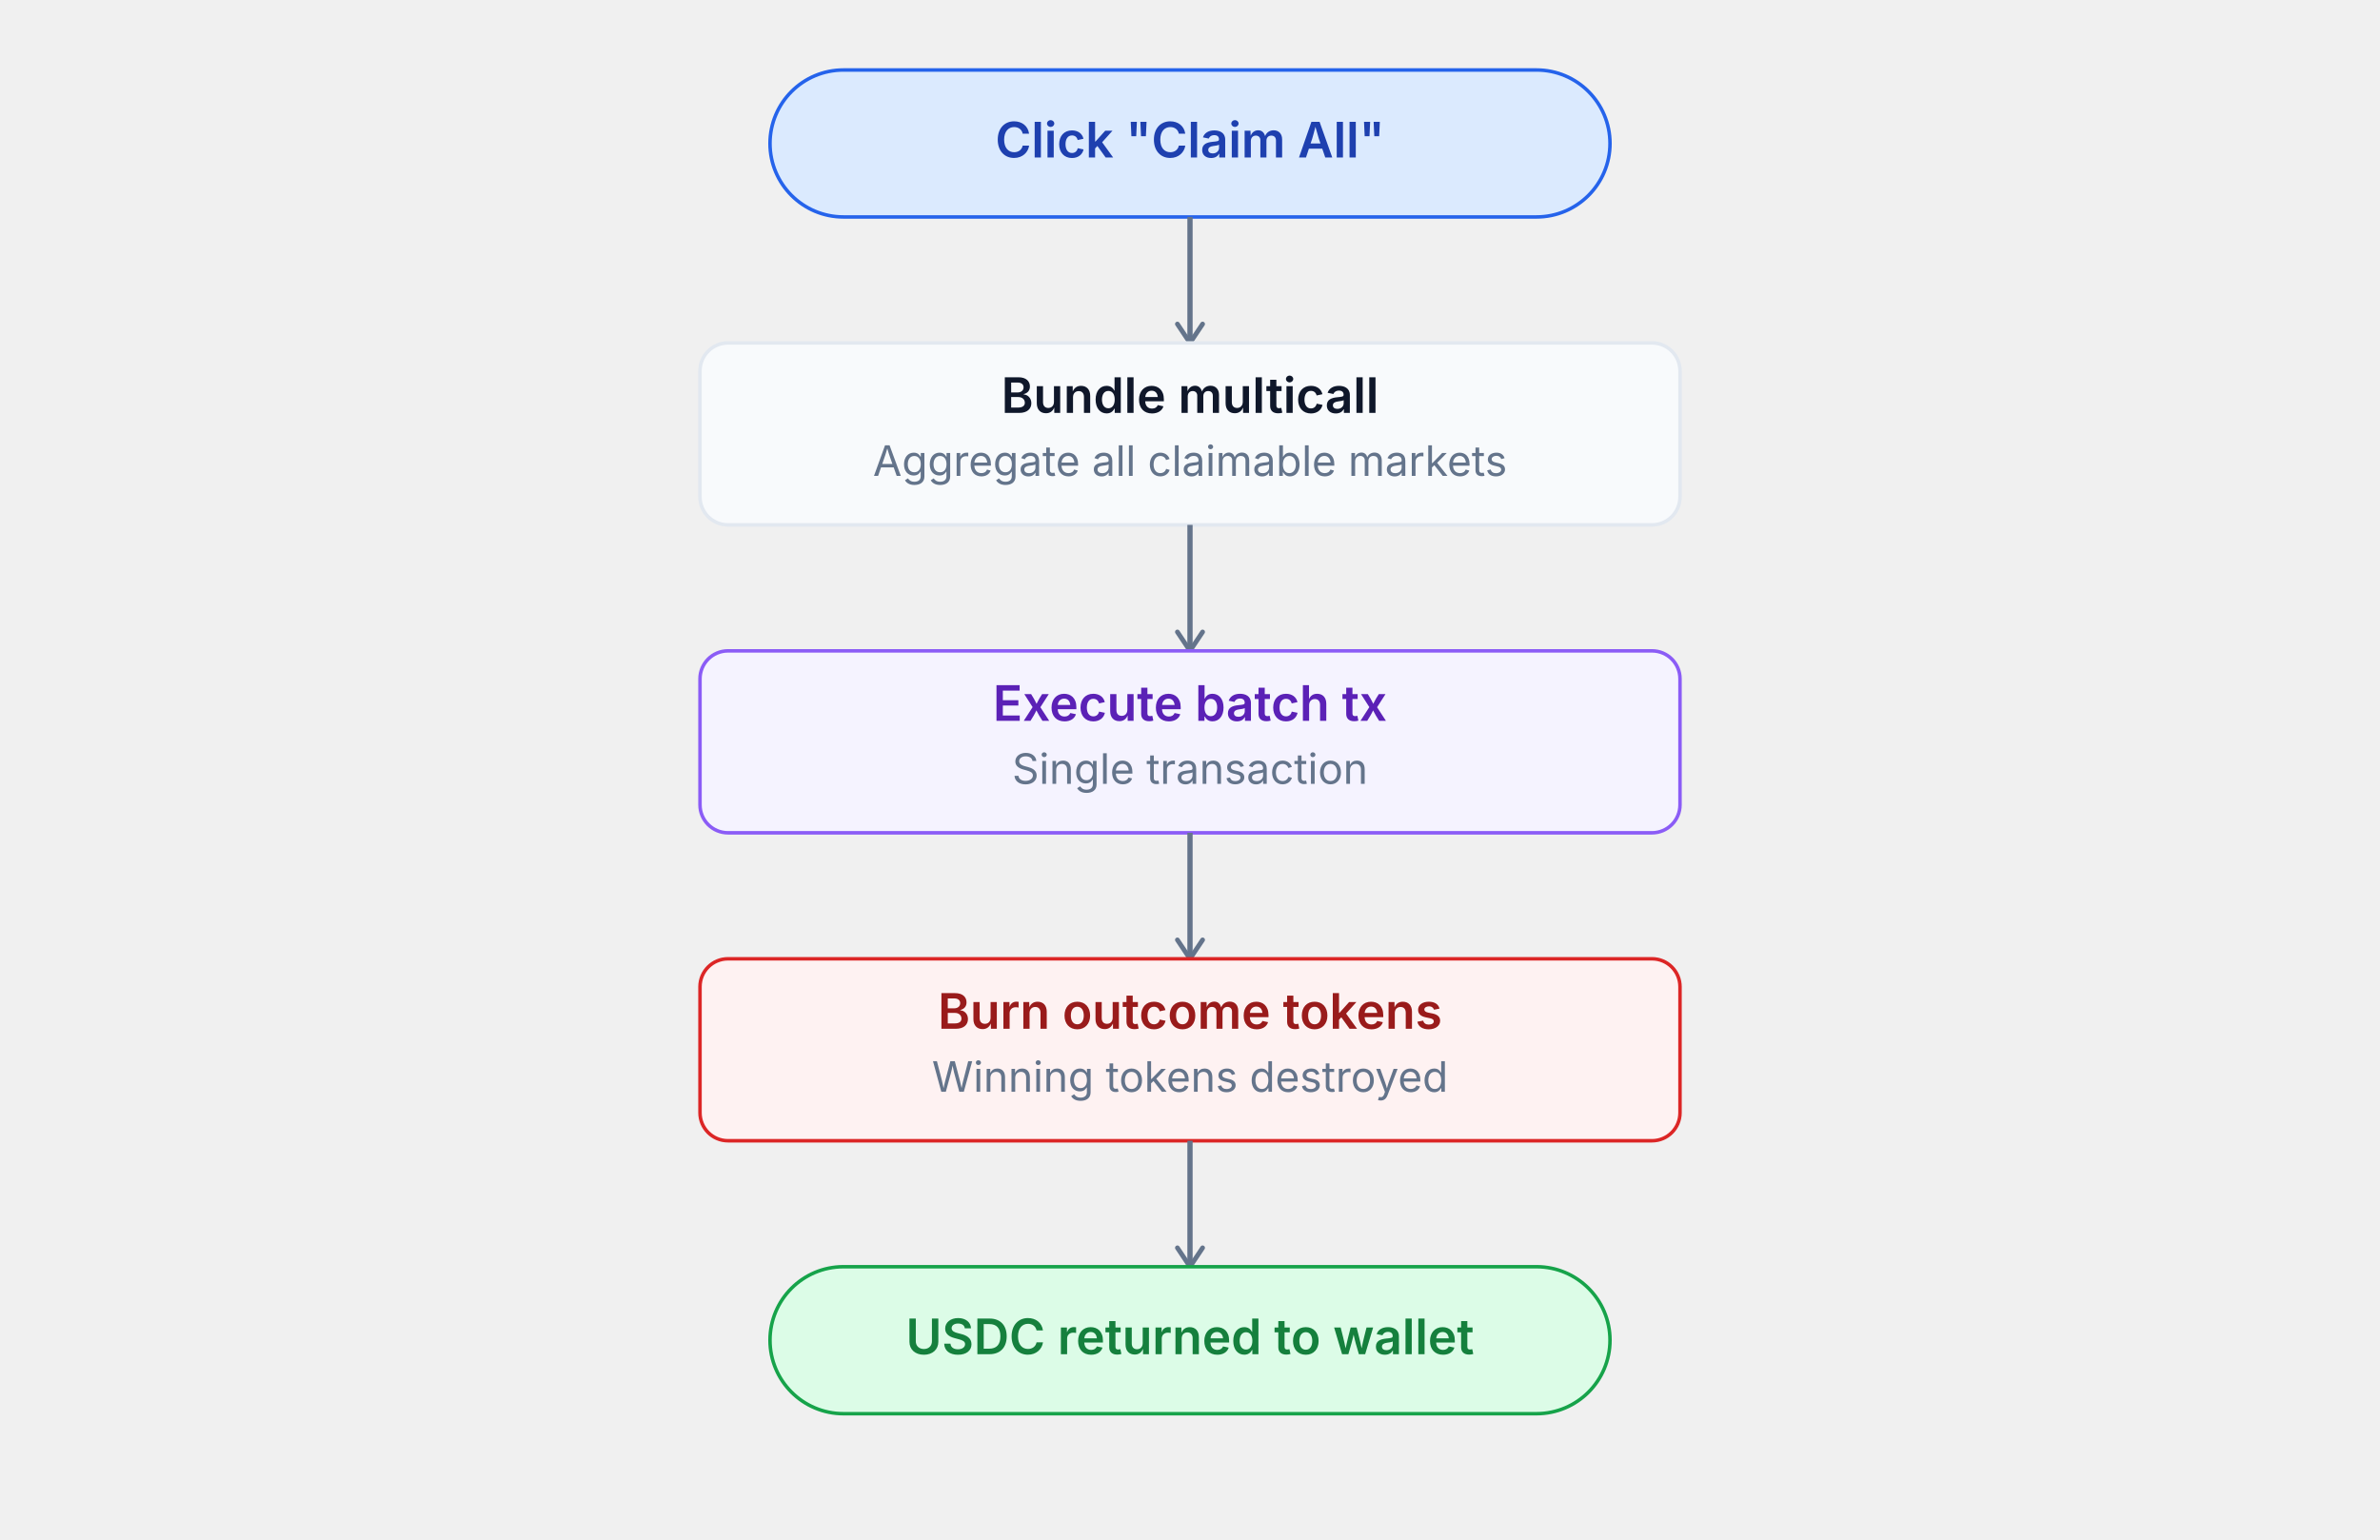
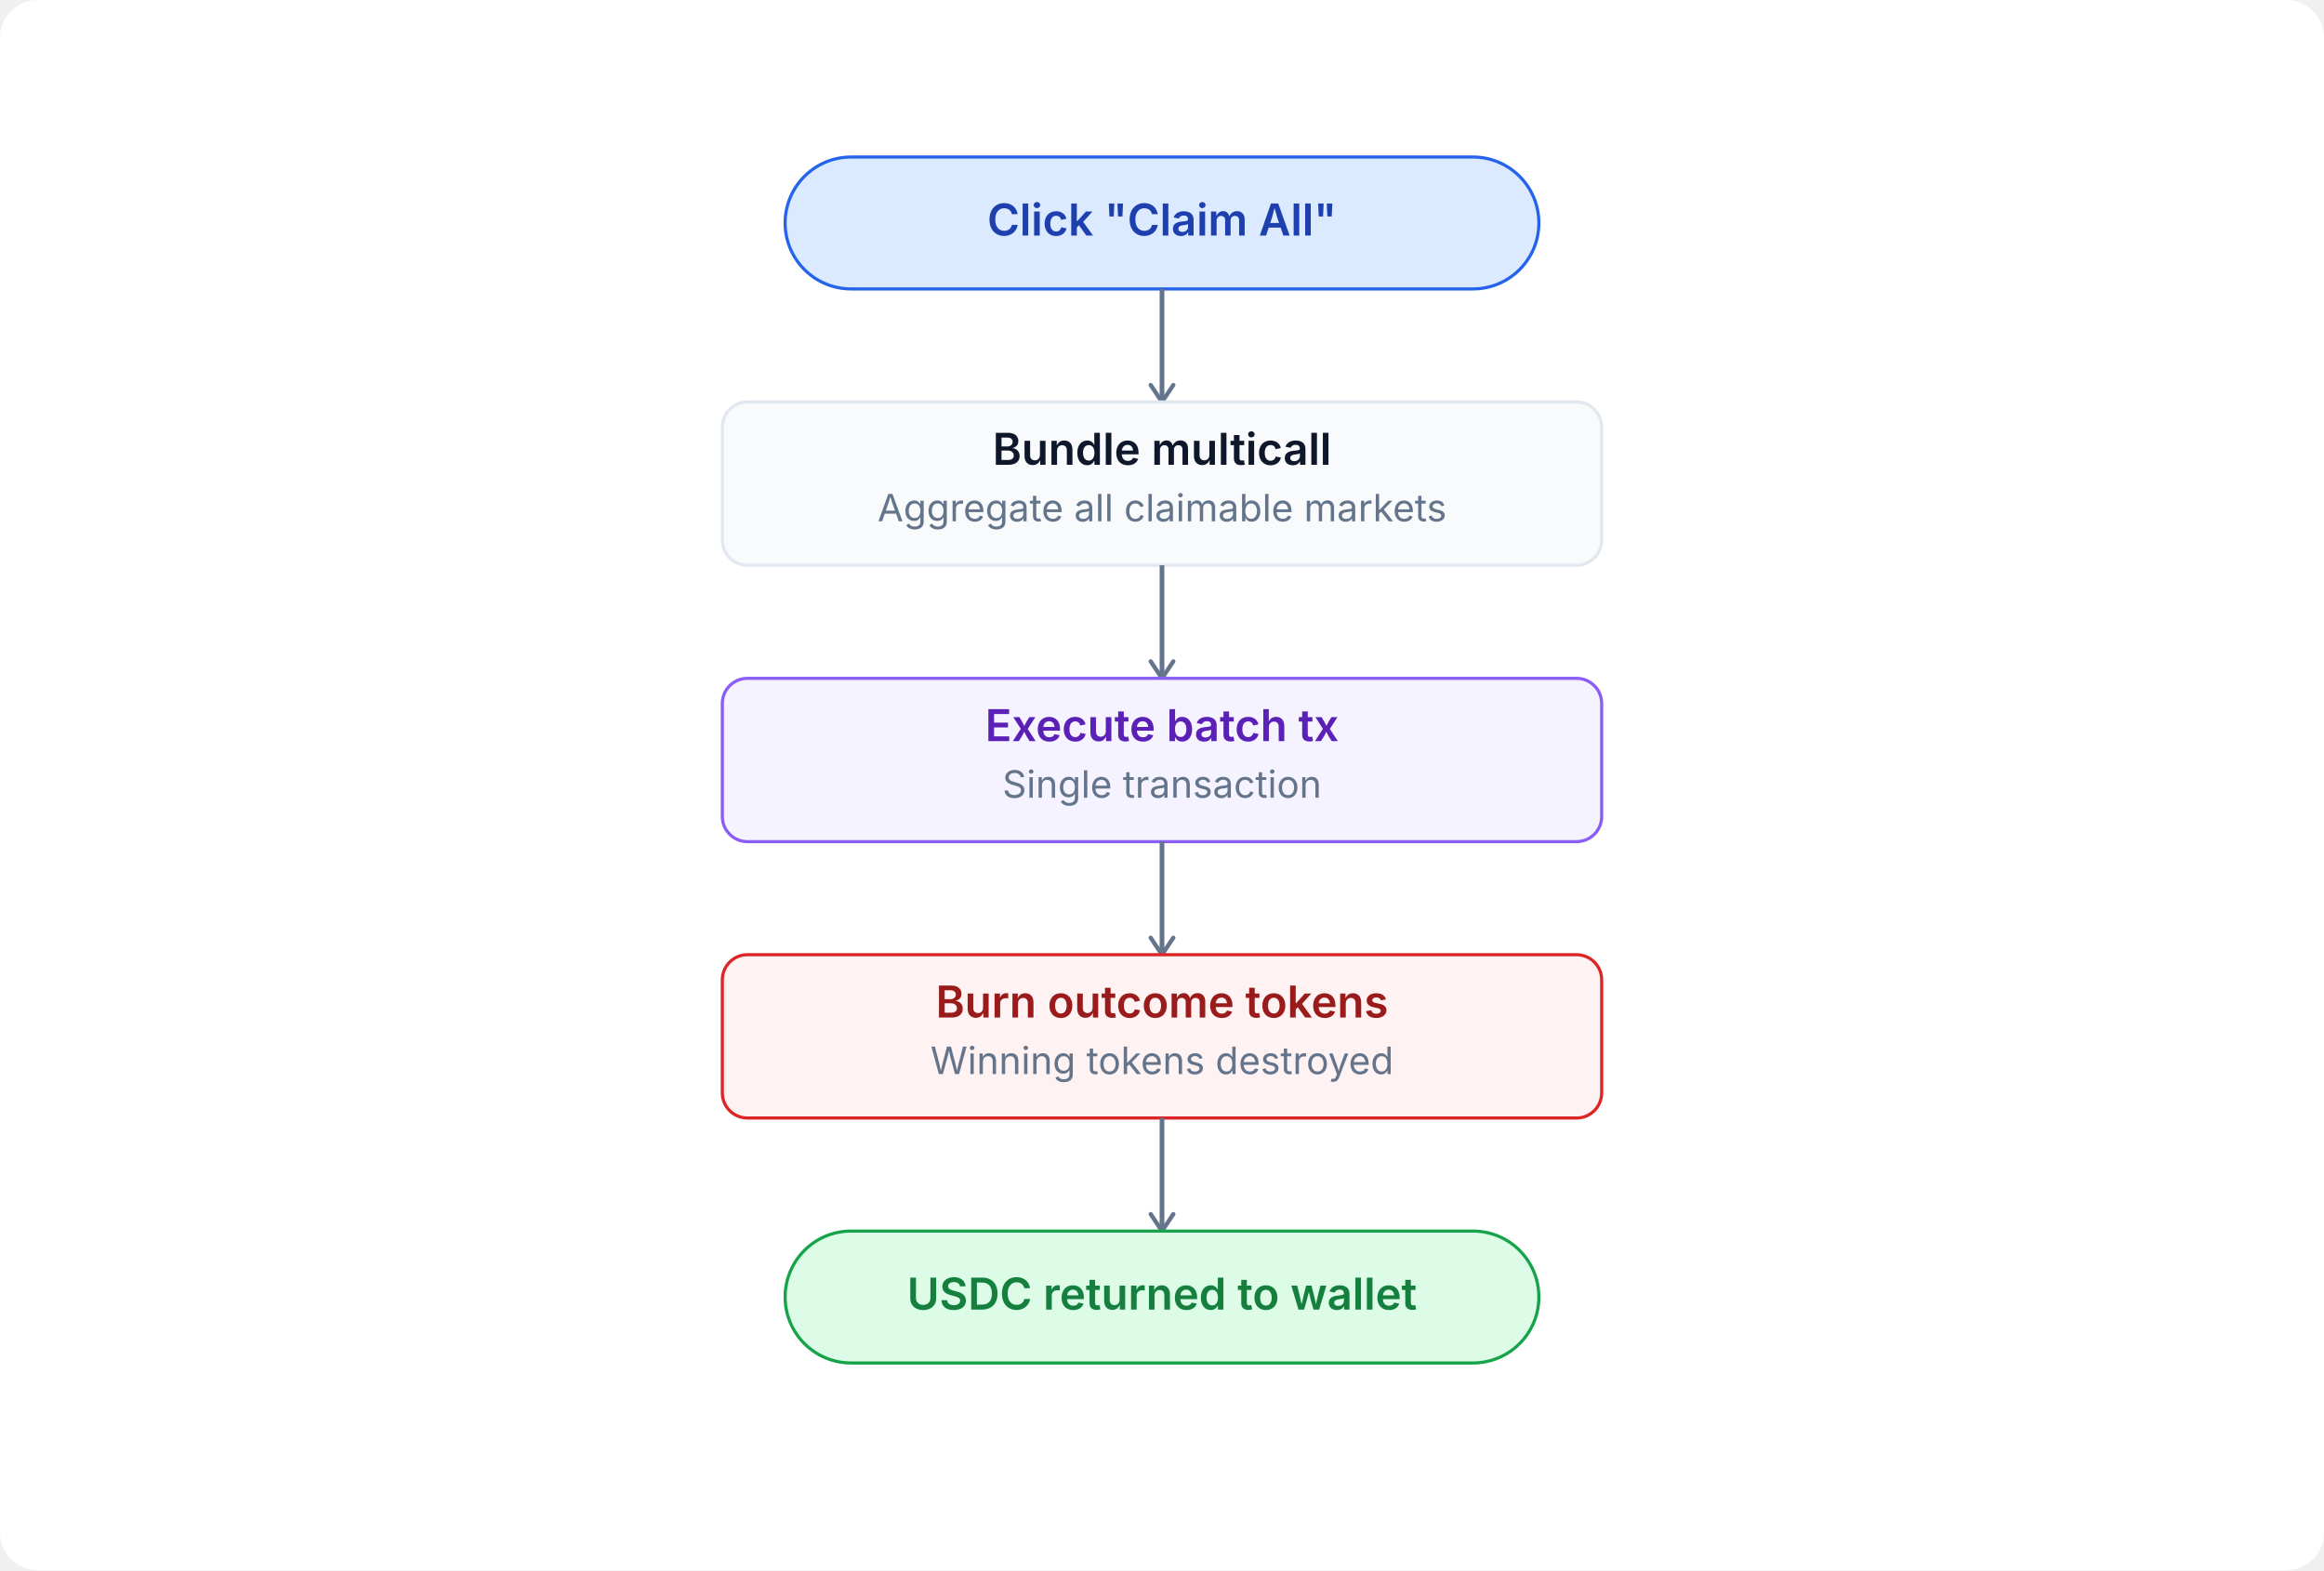
- <svg xmlns="http://www.w3.org/2000/svg" viewBox="0 0 680 440" font-family="Inter, system-ui, sans-serif">
-   <style>
+ <svg xmlns="http://www.w3.org/2000/svg" viewBox="0 0 740 500" font-family="Inter, system-ui, sans-serif">
+   <rect x="0" y="0" width="740" height="500" rx="12" fill="#ffffff" />
+   <g transform="translate(30,30)">
+     <style>
    .t { font-size: 14px; font-weight: 600; }
    .s { font-size: 12px; }
    .arr { stroke: #64748b; stroke-width: 1.5; }
  </style>
-   <defs>
-     <marker id="a" viewBox="0 0 10 10" refX="8" refY="5" markerWidth="6" markerHeight="6" orient="auto-start-reverse">
-       <path d="M2 1L8 5L2 9" fill="none" stroke="context-stroke" stroke-width="1.5" stroke-linecap="round" stroke-linejoin="round" />
-     </marker>
-   </defs>
-   <rect x="220" y="20" width="240" height="42" rx="21" fill="#dbeafe" stroke="#2563eb" stroke-width="1" />
-   <text class="t" fill="#1e40af" x="340" y="45" text-anchor="middle">Click "Claim All"</text>
-   <line x1="340" y1="62" x2="340" y2="98" class="arr" marker-end="url(#a)" />
-   <rect x="200" y="98" width="280" height="52" rx="8" fill="#f8fafc" stroke="#e2e8f0" stroke-width="1" />
-   <text class="t" fill="#0f172a" x="340" y="118" text-anchor="middle">Bundle multicall</text>
-   <text class="s" fill="#64748b" x="340" y="136" text-anchor="middle">Aggregate all claimable markets</text>
-   <line x1="340" y1="150" x2="340" y2="186" class="arr" marker-end="url(#a)" />
-   <rect x="200" y="186" width="280" height="52" rx="8" fill="#f5f3ff" stroke="#8b5cf6" stroke-width="1" />
-   <text class="t" fill="#5b21b6" x="340" y="206" text-anchor="middle">Execute batch tx</text>
-   <text class="s" fill="#64748b" x="340" y="224" text-anchor="middle">Single transaction</text>
-   <line x1="340" y1="238" x2="340" y2="274" class="arr" marker-end="url(#a)" />
-   <rect x="200" y="274" width="280" height="52" rx="8" fill="#fef2f2" stroke="#dc2626" stroke-width="1" />
-   <text class="t" fill="#991b1b" x="340" y="294" text-anchor="middle">Burn outcome tokens</text>
-   <text class="s" fill="#64748b" x="340" y="312" text-anchor="middle">Winning tokens destroyed</text>
-   <line x1="340" y1="326" x2="340" y2="362" class="arr" marker-end="url(#a)" />
-   <rect x="220" y="362" width="240" height="42" rx="21" fill="#dcfce7" stroke="#16a34a" stroke-width="1" />
-   <text class="t" fill="#15803d" x="340" y="387" text-anchor="middle">USDC returned to wallet</text>
+     <defs>
+       <marker id="a" viewBox="0 0 10 10" refX="8" refY="5" markerWidth="6" markerHeight="6" orient="auto-start-reverse">
+         <path d="M2 1L8 5L2 9" fill="none" stroke="context-stroke" stroke-width="1.5" stroke-linecap="round" stroke-linejoin="round" />
+       </marker>
+     </defs>
+     <rect x="220" y="20" width="240" height="42" rx="21" fill="#dbeafe" stroke="#2563eb" stroke-width="1" />
+     <text class="t" fill="#1e40af" x="340" y="45" text-anchor="middle">Click "Claim All"</text>
+     <line x1="340" y1="62" x2="340" y2="98" class="arr" marker-end="url(#a)" />
+     <rect x="200" y="98" width="280" height="52" rx="8" fill="#f8fafc" stroke="#e2e8f0" stroke-width="1" />
+     <text class="t" fill="#0f172a" x="340" y="118" text-anchor="middle">Bundle multicall</text>
+     <text class="s" fill="#64748b" x="340" y="136" text-anchor="middle">Aggregate all claimable markets</text>
+     <line x1="340" y1="150" x2="340" y2="186" class="arr" marker-end="url(#a)" />
+     <rect x="200" y="186" width="280" height="52" rx="8" fill="#f5f3ff" stroke="#8b5cf6" stroke-width="1" />
+     <text class="t" fill="#5b21b6" x="340" y="206" text-anchor="middle">Execute batch tx</text>
+     <text class="s" fill="#64748b" x="340" y="224" text-anchor="middle">Single transaction</text>
+     <line x1="340" y1="238" x2="340" y2="274" class="arr" marker-end="url(#a)" />
+     <rect x="200" y="274" width="280" height="52" rx="8" fill="#fef2f2" stroke="#dc2626" stroke-width="1" />
+     <text class="t" fill="#991b1b" x="340" y="294" text-anchor="middle">Burn outcome tokens</text>
+     <text class="s" fill="#64748b" x="340" y="312" text-anchor="middle">Winning tokens destroyed</text>
+     <line x1="340" y1="326" x2="340" y2="362" class="arr" marker-end="url(#a)" />
+     <rect x="220" y="362" width="240" height="42" rx="21" fill="#dcfce7" stroke="#16a34a" stroke-width="1" />
+     <text class="t" fill="#15803d" x="340" y="387" text-anchor="middle">USDC returned to wallet</text>
+   </g>
</svg>
